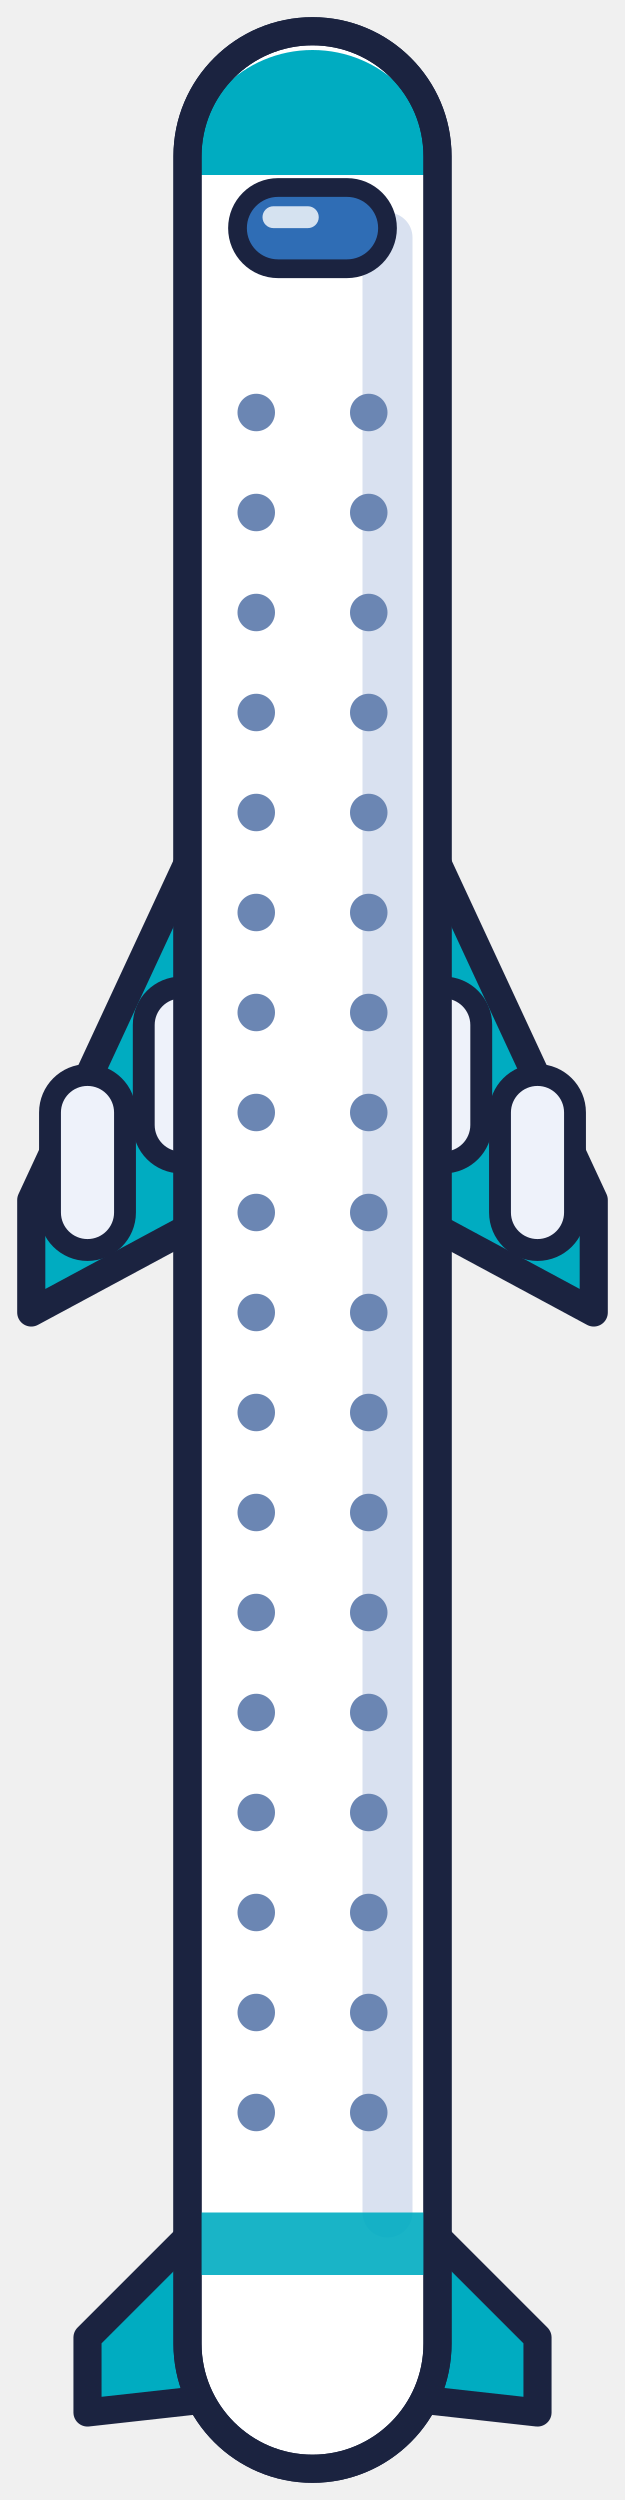
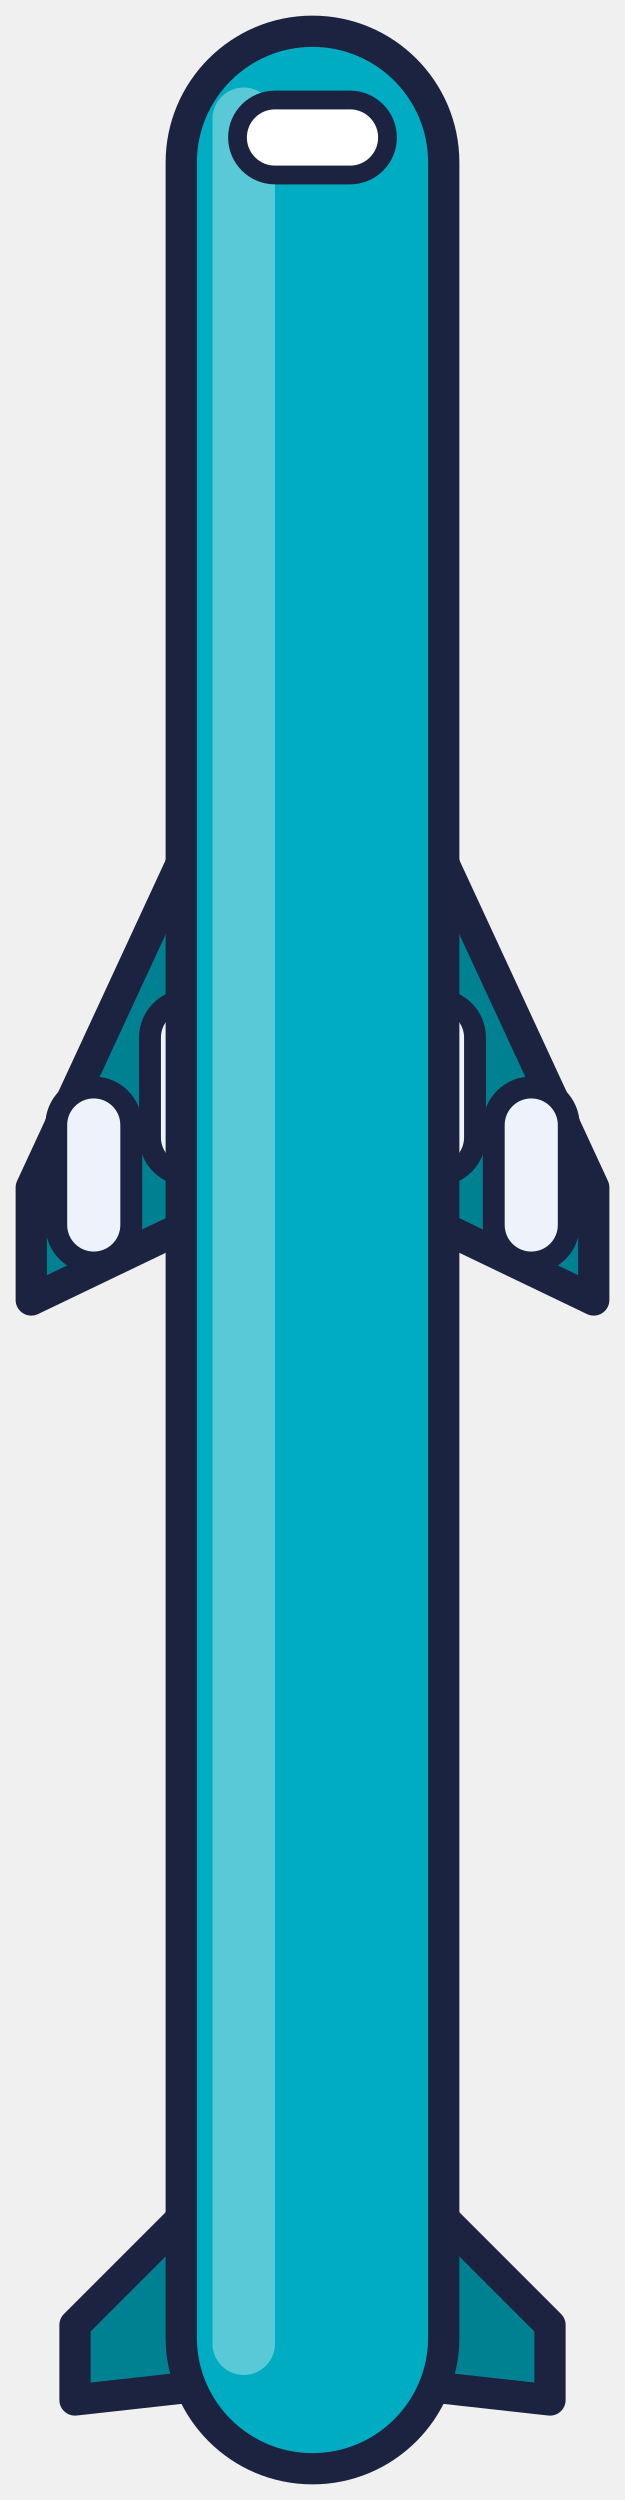
<svg xmlns="http://www.w3.org/2000/svg" viewBox="0 0 100 400" width="100" height="400">
-   <polygon points="69,136 95,192 95,210 69,196" fill="#00ACC1" stroke="#1B2340" stroke-width="4.5" stroke-linejoin="round" />
-   <polygon points="31,136 5,192 5,210 31,196" fill="#00ACC1" stroke="#1B2340" stroke-width="4.5" stroke-linejoin="round" />
-   <polygon points="68,356 86,374 86,386 68,384" fill="#00ACC1" stroke="#1B2340" stroke-width="4.5" stroke-linejoin="round" />
-   <polygon points="32,356 14,374 14,386 32,384" fill="#00ACC1" stroke="#1B2340" stroke-width="4.5" stroke-linejoin="round" />
-   <rect x="8" y="172" width="12" height="28" rx="6" fill="#EEF2FA" stroke="#1B2340" stroke-width="3.5" />
-   <rect x="23" y="158" width="12" height="28" rx="6" fill="#EEF2FA" stroke="#1B2340" stroke-width="3.5" />
-   <rect x="65" y="158" width="12" height="28" rx="6" fill="#EEF2FA" stroke="#1B2340" stroke-width="3.5" />
-   <rect x="80" y="172" width="12" height="28" rx="6" fill="#EEF2FA" stroke="#1B2340" stroke-width="3.5" />
-   <rect x="30" y="5" width="40" height="390" rx="20" fill="#FFFFFF" />
-   <path d="M30 28 A20 20 0 0 1 70 28 Z" fill="#00ACC1" />
-   <rect x="58" y="34" width="8" height="324" rx="4" fill="#D9E1F0" />
-   <rect x="30" y="5" width="40" height="390" rx="20" fill="none" stroke="#1B2340" stroke-width="4.5" stroke-linejoin="round" />
-   <rect x="38" y="30" width="24" height="13" rx="6.5" fill="#2F6DB5" stroke="#1B2340" stroke-width="3" />
-   <rect x="42" y="33" width="9" height="3.5" rx="1.75" fill="#FFFFFF" opacity="0.8" />
-   <rect x="30" y="354" width="40" height="10" fill="#00ACC1" opacity="0.9" />
-   <rect x="30" y="5" width="40" height="390" rx="20" fill="none" stroke="#1B2340" stroke-width="4.5" stroke-linejoin="round" />
-   <circle cx="41" cy="66" r="3" fill="#6B86B3" />
-   <circle cx="59" cy="66" r="3" fill="#6B86B3" />
-   <circle cx="41" cy="82" r="3" fill="#6B86B3" />
-   <circle cx="59" cy="82" r="3" fill="#6B86B3" />
-   <circle cx="41" cy="98" r="3" fill="#6B86B3" />
-   <circle cx="59" cy="98" r="3" fill="#6B86B3" />
-   <circle cx="41" cy="114" r="3" fill="#6B86B3" />
-   <circle cx="59" cy="114" r="3" fill="#6B86B3" />
-   <circle cx="41" cy="130" r="3" fill="#6B86B3" />
-   <circle cx="59" cy="130" r="3" fill="#6B86B3" />
-   <circle cx="41" cy="146" r="3" fill="#6B86B3" />
-   <circle cx="59" cy="146" r="3" fill="#6B86B3" />
-   <circle cx="41" cy="162" r="3" fill="#6B86B3" />
-   <circle cx="59" cy="162" r="3" fill="#6B86B3" />
-   <circle cx="41" cy="178" r="3" fill="#6B86B3" />
-   <circle cx="59" cy="178" r="3" fill="#6B86B3" />
-   <circle cx="41" cy="194" r="3" fill="#6B86B3" />
-   <circle cx="59" cy="194" r="3" fill="#6B86B3" />
-   <circle cx="41" cy="210" r="3" fill="#6B86B3" />
-   <circle cx="59" cy="210" r="3" fill="#6B86B3" />
-   <circle cx="41" cy="226" r="3" fill="#6B86B3" />
-   <circle cx="59" cy="226" r="3" fill="#6B86B3" />
-   <circle cx="41" cy="242" r="3" fill="#6B86B3" />
-   <circle cx="59" cy="242" r="3" fill="#6B86B3" />
-   <circle cx="41" cy="258" r="3" fill="#6B86B3" />
-   <circle cx="59" cy="258" r="3" fill="#6B86B3" />
-   <circle cx="41" cy="274" r="3" fill="#6B86B3" />
-   <circle cx="59" cy="274" r="3" fill="#6B86B3" />
-   <circle cx="41" cy="290" r="3" fill="#6B86B3" />
-   <circle cx="59" cy="290" r="3" fill="#6B86B3" />
-   <circle cx="41" cy="306" r="3" fill="#6B86B3" />
-   <circle cx="59" cy="306" r="3" fill="#6B86B3" />
-   <circle cx="41" cy="322" r="3" fill="#6B86B3" />
-   <circle cx="59" cy="322" r="3" fill="#6B86B3" />
-   <circle cx="41" cy="338" r="3" fill="#6B86B3" />
-   <circle cx="59" cy="338" r="3" fill="#6B86B3" />
+   <polygon points="70,136 95,190 95,208 70,196" fill="#008191" stroke="#1B2340" stroke-width="5" stroke-linejoin="round" />
+   <polygon points="30,136 5,190 5,208 30,196" fill="#008191" stroke="#1B2340" stroke-width="5" stroke-linejoin="round" />
+   <polygon points="70,354 88,372 88,384 70,382" fill="#008191" stroke="#1B2340" stroke-width="5" stroke-linejoin="round" />
+   <polygon points="30,354 12,372 12,384 30,382" fill="#008191" stroke="#1B2340" stroke-width="5" stroke-linejoin="round" />
+   <rect x="9" y="174" width="12" height="28" rx="6" fill="#EEF2FA" stroke="#1B2340" stroke-width="3.5" />
+   <rect x="24" y="160" width="12" height="28" rx="6" fill="#EEF2FA" stroke="#1B2340" stroke-width="3.5" />
+   <rect x="64" y="160" width="12" height="28" rx="6" fill="#EEF2FA" stroke="#1B2340" stroke-width="3.5" />
+   <rect x="79" y="174" width="12" height="28" rx="6" fill="#EEF2FA" stroke="#1B2340" stroke-width="3.5" />
+   <rect x="29" y="5" width="42" height="390" rx="21" fill="#00ACC1" stroke="#1B2340" stroke-width="5" stroke-linejoin="round" />
+   <rect x="34" y="14" width="10" height="366" rx="5" fill="#FFFFFF" opacity="0.35" />
+   <rect x="38" y="16" width="24" height="12" rx="6" fill="#FFFFFF" stroke="#1B2340" stroke-width="3" />
</svg>
